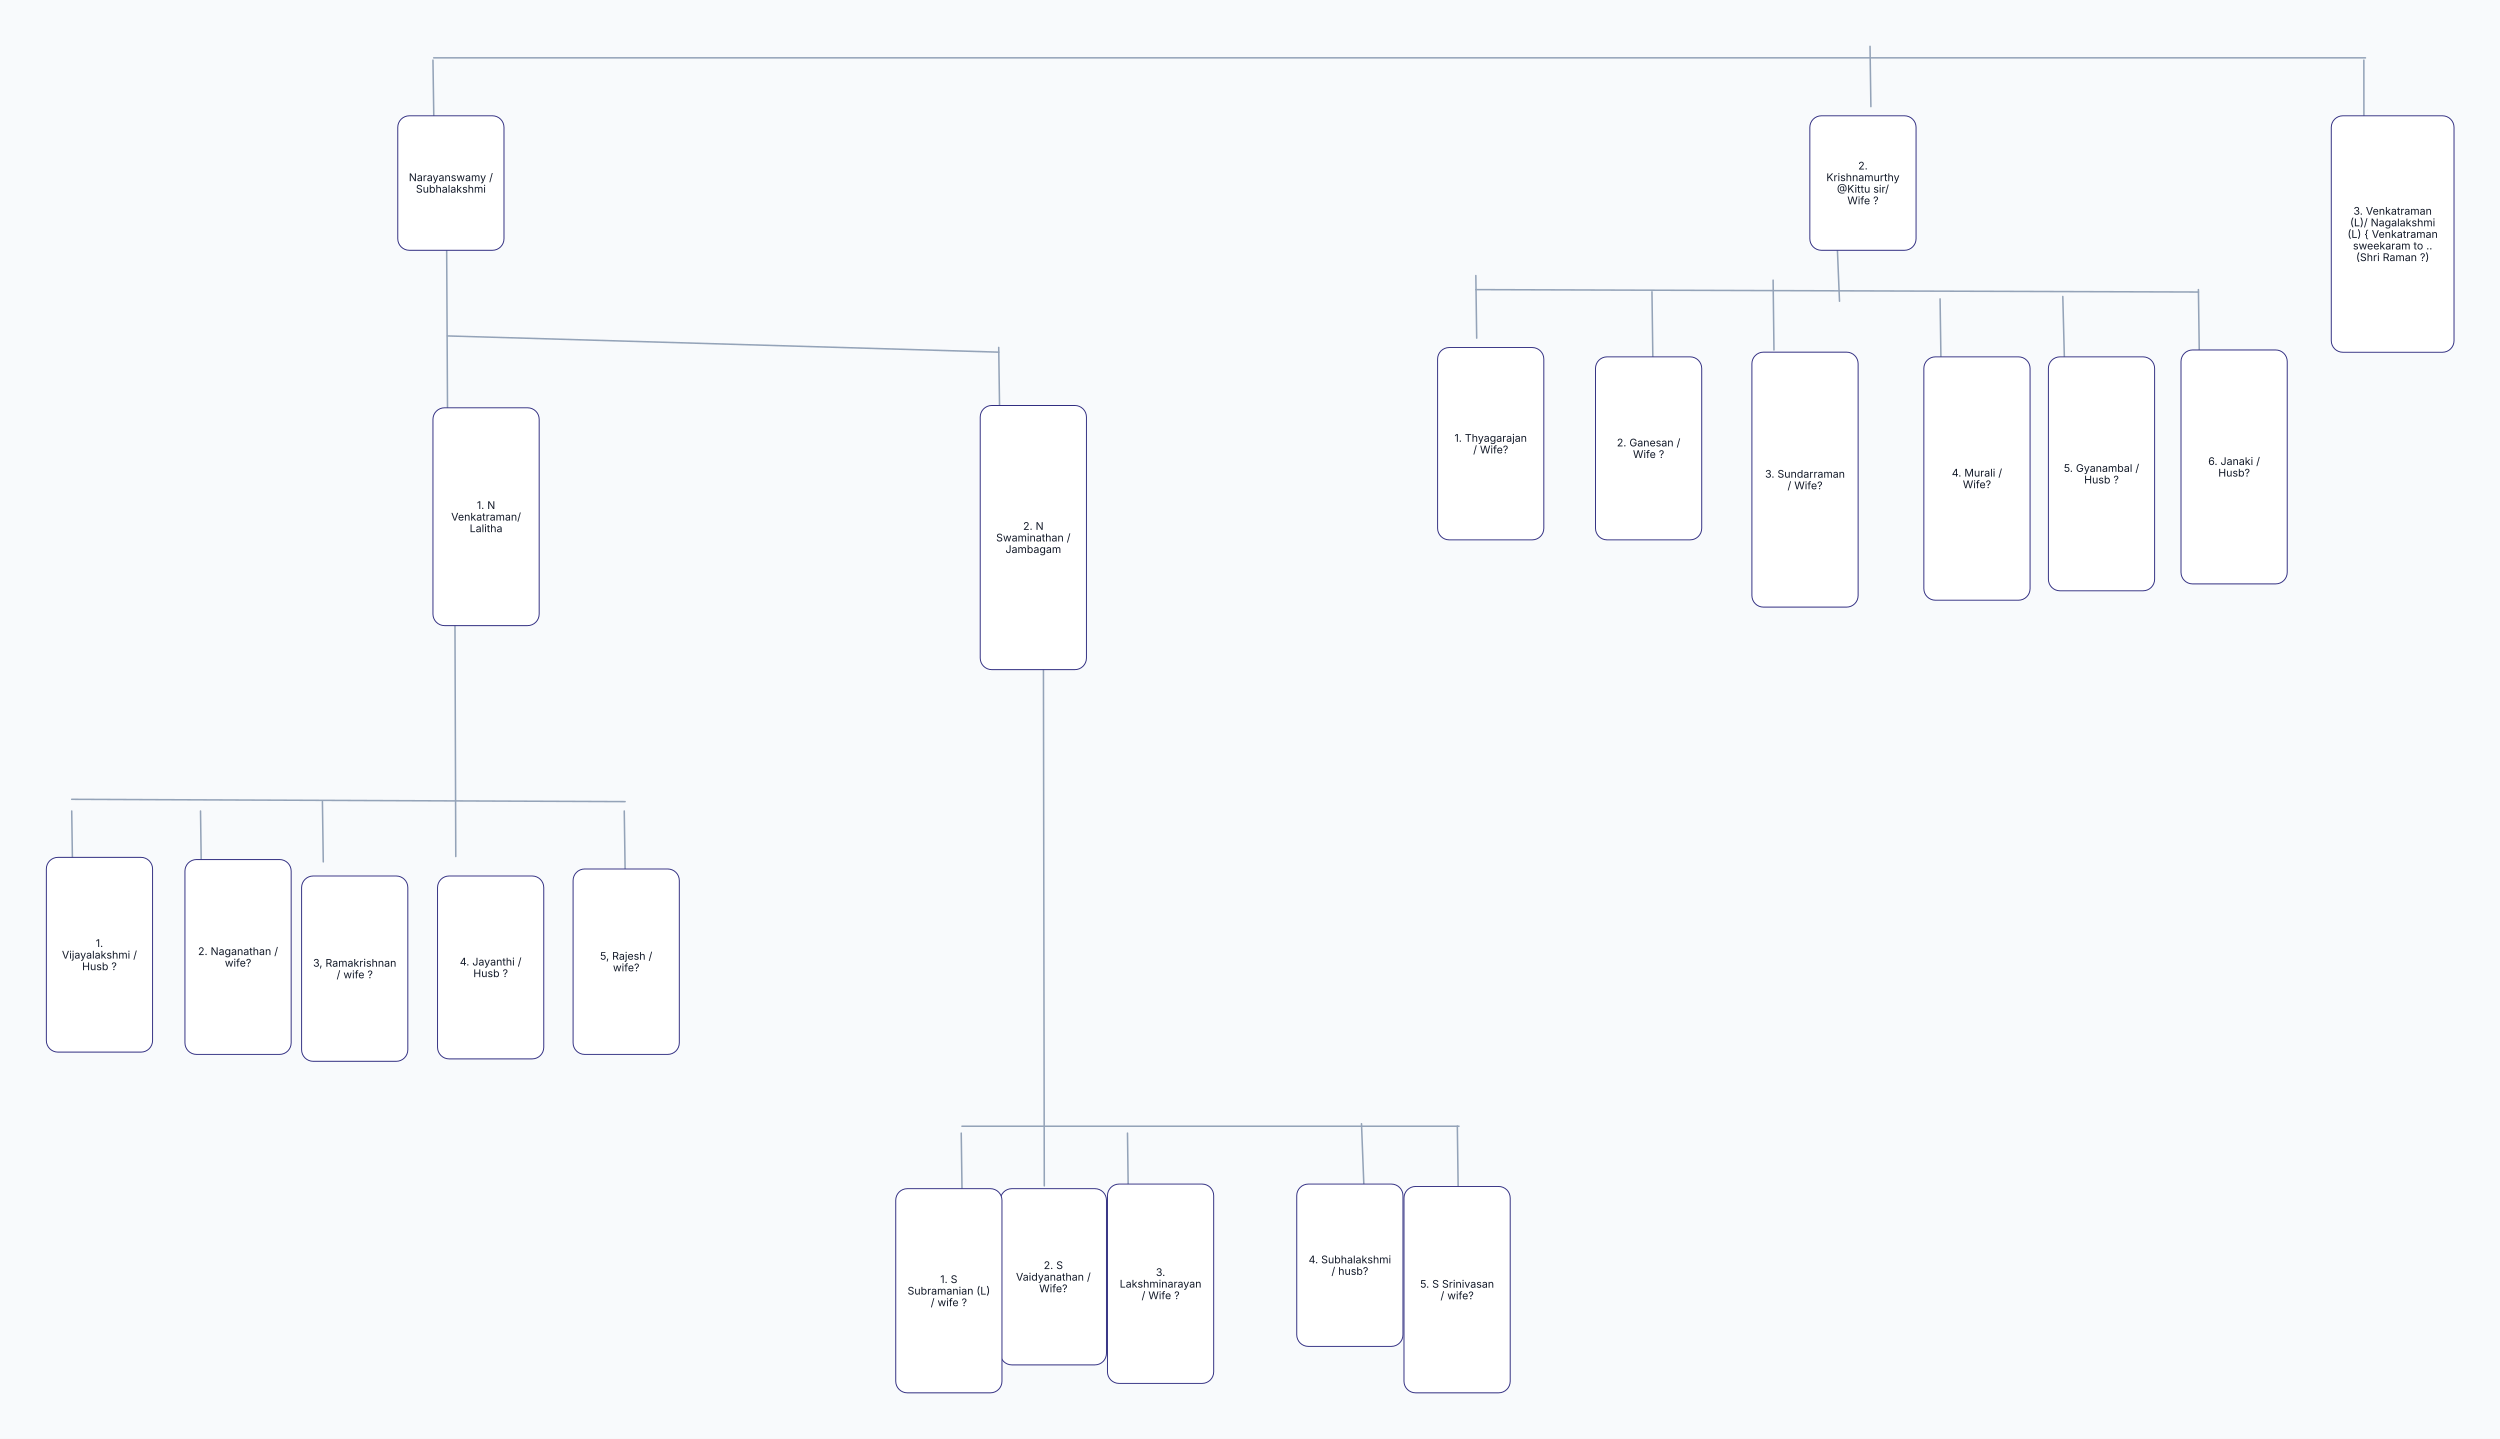
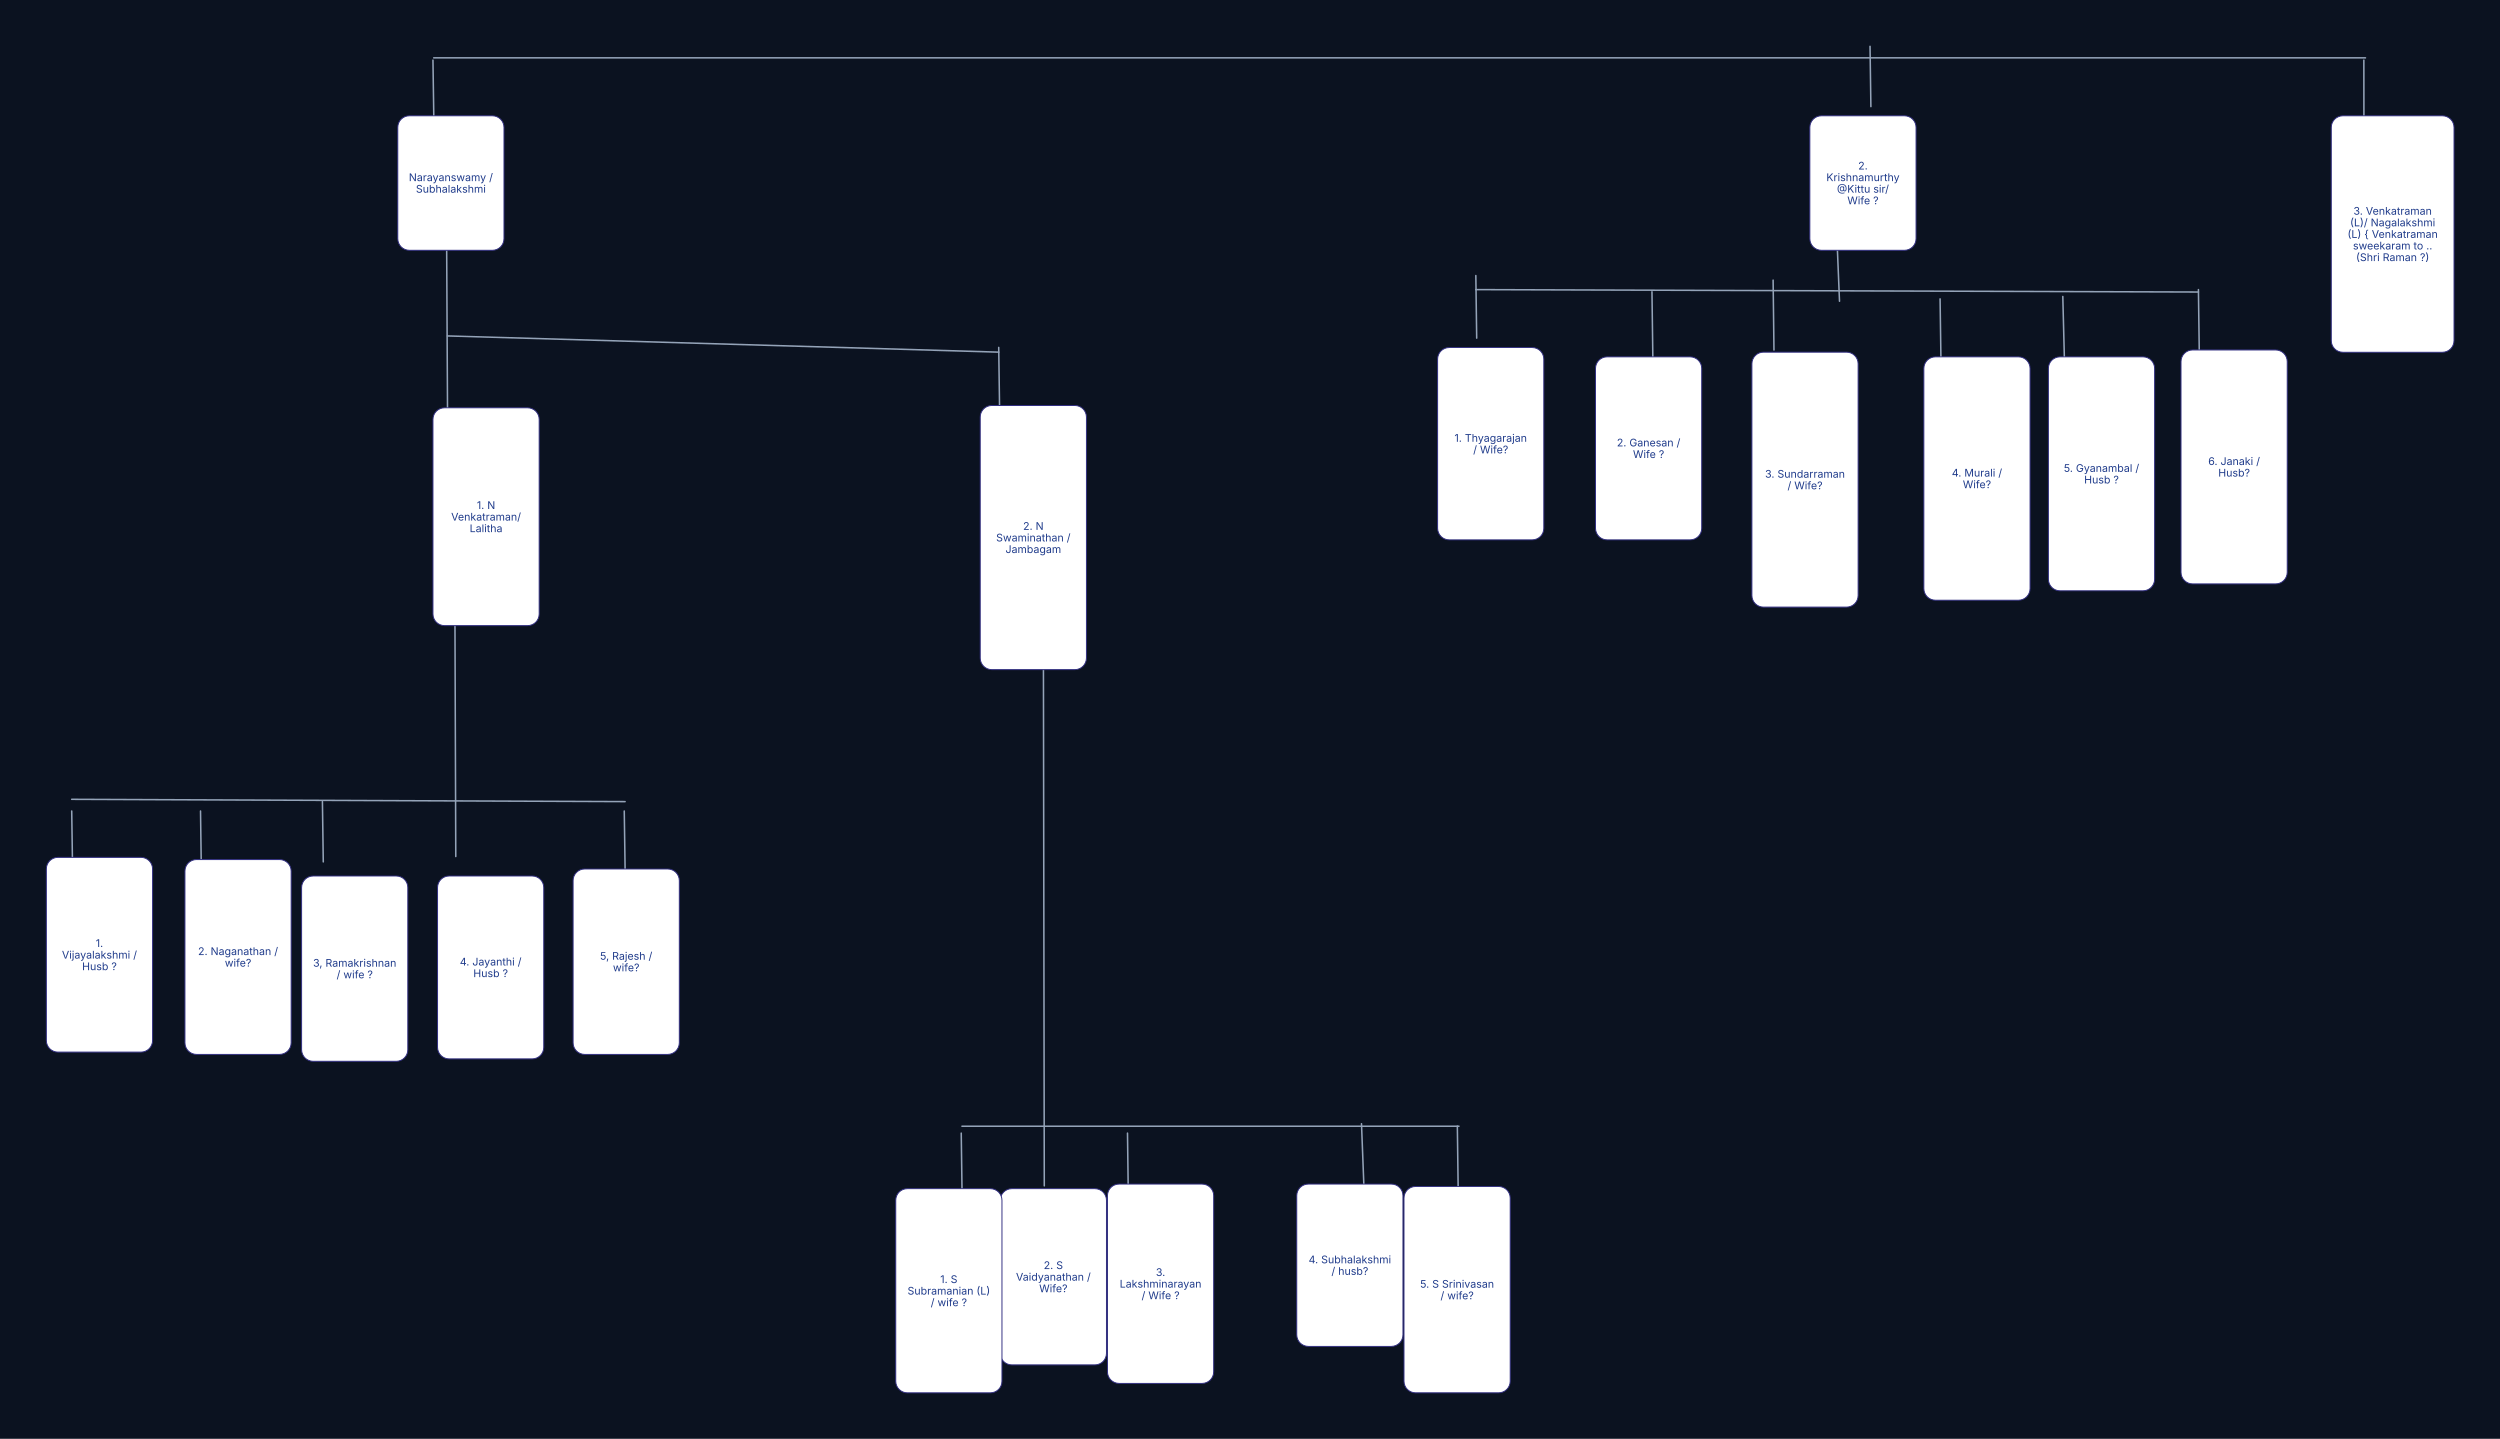
<svg xmlns="http://www.w3.org/2000/svg" width="2589" height="1490" viewBox="0 0 2589 1490" role="img" aria-labelledby="title desc">
-   <rect x="0" y="0" width="2589" height="1490" fill="#f8fafc" />
+   <rect x="0" y="0" width="2589" height="1490" fill="#0b1220" />
  <line x1="1034.27" y1="359.81" x2="1035.15" y2="422.19" stroke="#94a3b8" stroke-width="1.6" stroke-linecap="round" />
  <line x1="462.54" y1="251.72" x2="463.43" y2="422.31" stroke="#94a3b8" stroke-width="1.6" stroke-linecap="round" />
  <line x1="463.36" y1="347.89" x2="1034.34" y2="364.69" stroke="#94a3b8" stroke-width="1.6" stroke-linecap="round" />
  <line x1="471.15" y1="640.74" x2="472.00" y2="886.98" stroke="#94a3b8" stroke-width="1.6" stroke-linecap="round" />
  <line x1="74.27" y1="827.77" x2="647.33" y2="830.15" stroke="#94a3b8" stroke-width="1.6" stroke-linecap="round" />
  <line x1="333.90" y1="830.15" x2="334.78" y2="892.54" stroke="#94a3b8" stroke-width="1.6" stroke-linecap="round" />
  <line x1="1167.63" y1="1173.49" x2="1168.44" y2="1236.09" stroke="#94a3b8" stroke-width="1.6" stroke-linecap="round" />
  <line x1="996.24" y1="1166.34" x2="1510.89" y2="1166.34" stroke="#94a3b8" stroke-width="1.6" stroke-linecap="round" />
  <line x1="995.46" y1="1173.49" x2="996.31" y2="1236.09" stroke="#94a3b8" stroke-width="1.6" stroke-linecap="round" />
  <line x1="1080.58" y1="688.95" x2="1081.46" y2="1228.04" stroke="#94a3b8" stroke-width="1.6" stroke-linecap="round" />
  <line x1="1409.96" y1="1163.74" x2="1412.37" y2="1226.12" stroke="#94a3b8" stroke-width="1.6" stroke-linecap="round" />
  <line x1="1509.22" y1="1166.23" x2="1510.11" y2="1233.49" stroke="#94a3b8" stroke-width="1.6" stroke-linecap="round" />
  <line x1="1936.61" y1="48.00" x2="1937.49" y2="110.38" stroke="#94a3b8" stroke-width="1.6" stroke-linecap="round" />
  <line x1="2448.00" y1="62.31" x2="2448.07" y2="122.42" stroke="#94a3b8" stroke-width="1.6" stroke-linecap="round" />
  <line x1="1902.54" y1="251.83" x2="1904.99" y2="311.94" stroke="#94a3b8" stroke-width="1.6" stroke-linecap="round" />
  <line x1="74.27" y1="839.92" x2="75.15" y2="900.15" stroke="#94a3b8" stroke-width="1.6" stroke-linecap="round" />
  <line x1="207.66" y1="839.92" x2="208.48" y2="900.15" stroke="#94a3b8" stroke-width="1.6" stroke-linecap="round" />
  <line x1="646.48" y1="839.92" x2="647.36" y2="900.15" stroke="#94a3b8" stroke-width="1.6" stroke-linecap="round" />
  <line x1="449.19" y1="59.92" x2="2449.67" y2="59.92" stroke="#94a3b8" stroke-width="1.6" stroke-linecap="round" />
  <line x1="448.37" y1="62.31" x2="449.26" y2="122.42" stroke="#94a3b8" stroke-width="1.6" stroke-linecap="round" />
  <line x1="1528.37" y1="285.39" x2="1529.26" y2="350.15" stroke="#94a3b8" stroke-width="1.6" stroke-linecap="round" />
  <line x1="1710.78" y1="302.19" x2="1711.67" y2="369.56" stroke="#94a3b8" stroke-width="1.6" stroke-linecap="round" />
  <line x1="1836.24" y1="290.15" x2="1837.12" y2="362.42" stroke="#94a3b8" stroke-width="1.6" stroke-linecap="round" />
  <line x1="2009.15" y1="309.56" x2="2010.04" y2="372.06" stroke="#94a3b8" stroke-width="1.6" stroke-linecap="round" />
  <line x1="2136.24" y1="307.07" x2="2137.90" y2="372.06" stroke="#94a3b8" stroke-width="1.6" stroke-linecap="round" />
  <line x1="2276.68" y1="299.92" x2="2277.57" y2="364.91" stroke="#94a3b8" stroke-width="1.6" stroke-linecap="round" />
  <line x1="1528.37" y1="299.92" x2="2276.72" y2="302.42" stroke="#94a3b8" stroke-width="1.6" stroke-linecap="round" />
  <rect x="411.93" y="119.92" width="110.00" height="139.28" rx="12" ry="12" fill="#ffffff" stroke="#312e81" stroke-width="1" />
-   <text x="466.93" y="187.56" text-anchor="middle" font-family="Inter, sans-serif" font-size="11" fill="#111827">Narayanswamy /</text>
-   <text x="466.93" y="199.56" text-anchor="middle" font-family="Inter, sans-serif" font-size="11" fill="#111827">Subhalakshmi</text>
+   <text x="466.93" y="187.56" text-anchor="middle" font-family="Inter, sans-serif" font-size="11" fill="#1e3a8a">Narayanswamy /</text>
+   <text x="466.93" y="199.56" text-anchor="middle" font-family="Inter, sans-serif" font-size="11" fill="#1e3a8a">Subhalakshmi</text>
  <rect x="448.37" y="422.31" width="110.00" height="225.58" rx="12" ry="12" fill="#ffffff" stroke="#312e81" stroke-width="1" />
-   <text x="503.37" y="527.10" text-anchor="middle" font-family="Inter, sans-serif" font-size="11" fill="#111827">1. N</text>
-   <text x="503.37" y="539.10" text-anchor="middle" font-family="Inter, sans-serif" font-size="11" fill="#111827">Venkatraman/</text>
-   <text x="503.37" y="551.10" text-anchor="middle" font-family="Inter, sans-serif" font-size="11" fill="#111827">Lalitha</text>
+   <text x="503.37" y="527.10" text-anchor="middle" font-family="Inter, sans-serif" font-size="11" fill="#1e3a8a">1. N</text>
+   <text x="503.37" y="539.10" text-anchor="middle" font-family="Inter, sans-serif" font-size="11" fill="#1e3a8a">Venkatraman/</text>
+   <text x="503.37" y="551.10" text-anchor="middle" font-family="Inter, sans-serif" font-size="11" fill="#1e3a8a">Lalitha</text>
  <rect x="1015.12" y="419.92" width="110.00" height="273.56" rx="12" ry="12" fill="#ffffff" stroke="#312e81" stroke-width="1" />
-   <text x="1070.12" y="548.71" text-anchor="middle" font-family="Inter, sans-serif" font-size="11" fill="#111827">2. N</text>
-   <text x="1070.12" y="560.71" text-anchor="middle" font-family="Inter, sans-serif" font-size="11" fill="#111827">Swaminathan /</text>
-   <text x="1070.12" y="572.71" text-anchor="middle" font-family="Inter, sans-serif" font-size="11" fill="#111827">Jambagam</text>
+   <text x="1070.12" y="548.71" text-anchor="middle" font-family="Inter, sans-serif" font-size="11" fill="#1e3a8a">2. N</text>
+   <text x="1070.12" y="560.71" text-anchor="middle" font-family="Inter, sans-serif" font-size="11" fill="#1e3a8a">Swaminathan /</text>
+   <text x="1070.12" y="572.71" text-anchor="middle" font-family="Inter, sans-serif" font-size="11" fill="#1e3a8a">Jambagam</text>
  <rect x="191.53" y="890.15" width="110.00" height="201.79" rx="12" ry="12" fill="#ffffff" stroke="#312e81" stroke-width="1" />
-   <text x="246.53" y="989.05" text-anchor="middle" font-family="Inter, sans-serif" font-size="11" fill="#111827">2. Naganathan /</text>
-   <text x="246.53" y="1001.05" text-anchor="middle" font-family="Inter, sans-serif" font-size="11" fill="#111827">wife?</text>
+   <text x="246.53" y="989.05" text-anchor="middle" font-family="Inter, sans-serif" font-size="11" fill="#1e3a8a">2. Naganathan /</text>
+   <text x="246.53" y="1001.05" text-anchor="middle" font-family="Inter, sans-serif" font-size="11" fill="#1e3a8a">wife?</text>
  <rect x="48.00" y="887.89" width="110.00" height="201.68" rx="12" ry="12" fill="#ffffff" stroke="#312e81" stroke-width="1" />
-   <text x="103.00" y="980.72" text-anchor="middle" font-family="Inter, sans-serif" font-size="11" fill="#111827">1.</text>
-   <text x="103.00" y="992.72" text-anchor="middle" font-family="Inter, sans-serif" font-size="11" fill="#111827">Vijayalakshmi /</text>
-   <text x="103.00" y="1004.72" text-anchor="middle" font-family="Inter, sans-serif" font-size="11" fill="#111827">Husb ?</text>
+   <text x="103.00" y="980.72" text-anchor="middle" font-family="Inter, sans-serif" font-size="11" fill="#1e3a8a">1.</text>
+   <text x="103.00" y="992.72" text-anchor="middle" font-family="Inter, sans-serif" font-size="11" fill="#1e3a8a">Vijayalakshmi /</text>
+   <text x="103.00" y="1004.72" text-anchor="middle" font-family="Inter, sans-serif" font-size="11" fill="#1e3a8a">Husb ?</text>
  <rect x="1035.86" y="1230.99" width="110.00" height="182.49" rx="12" ry="12" fill="#ffffff" stroke="#312e81" stroke-width="1" />
-   <text x="1090.86" y="1314.24" text-anchor="middle" font-family="Inter, sans-serif" font-size="11" fill="#111827">2. S</text>
-   <text x="1090.86" y="1326.24" text-anchor="middle" font-family="Inter, sans-serif" font-size="11" fill="#111827">Vaidyanathan /</text>
-   <text x="1090.86" y="1338.24" text-anchor="middle" font-family="Inter, sans-serif" font-size="11" fill="#111827">Wife?</text>
+   <text x="1090.86" y="1314.24" text-anchor="middle" font-family="Inter, sans-serif" font-size="11" fill="#1e3a8a">2. S</text>
+   <text x="1090.86" y="1326.24" text-anchor="middle" font-family="Inter, sans-serif" font-size="11" fill="#1e3a8a">Vaidyanathan /</text>
+   <text x="1090.86" y="1338.24" text-anchor="middle" font-family="Inter, sans-serif" font-size="11" fill="#1e3a8a">Wife?</text>
  <rect x="927.63" y="1230.99" width="110.00" height="211.43" rx="12" ry="12" fill="#ffffff" stroke="#312e81" stroke-width="1" />
-   <text x="982.63" y="1328.71" text-anchor="middle" font-family="Inter, sans-serif" font-size="11" fill="#111827">1. S</text>
-   <text x="982.63" y="1340.71" text-anchor="middle" font-family="Inter, sans-serif" font-size="11" fill="#111827">Subramanian (L)</text>
-   <text x="982.63" y="1352.71" text-anchor="middle" font-family="Inter, sans-serif" font-size="11" fill="#111827">/ wife ?</text>
+   <text x="982.63" y="1328.71" text-anchor="middle" font-family="Inter, sans-serif" font-size="11" fill="#1e3a8a">1. S</text>
+   <text x="982.63" y="1340.71" text-anchor="middle" font-family="Inter, sans-serif" font-size="11" fill="#1e3a8a">Subramanian (L)</text>
+   <text x="982.63" y="1352.71" text-anchor="middle" font-family="Inter, sans-serif" font-size="11" fill="#1e3a8a">/ wife ?</text>
  <rect x="1146.89" y="1226.23" width="110.00" height="206.42" rx="12" ry="12" fill="#ffffff" stroke="#312e81" stroke-width="1" />
-   <text x="1201.89" y="1321.44" text-anchor="middle" font-family="Inter, sans-serif" font-size="11" fill="#111827">3.</text>
-   <text x="1201.89" y="1333.44" text-anchor="middle" font-family="Inter, sans-serif" font-size="11" fill="#111827">Lakshminarayan</text>
-   <text x="1201.89" y="1345.44" text-anchor="middle" font-family="Inter, sans-serif" font-size="11" fill="#111827">/ Wife ?</text>
+   <text x="1201.89" y="1321.44" text-anchor="middle" font-family="Inter, sans-serif" font-size="11" fill="#1e3a8a">3.</text>
+   <text x="1201.89" y="1333.44" text-anchor="middle" font-family="Inter, sans-serif" font-size="11" fill="#1e3a8a">Lakshminarayan</text>
+   <text x="1201.89" y="1345.44" text-anchor="middle" font-family="Inter, sans-serif" font-size="11" fill="#1e3a8a">/ Wife ?</text>
  <rect x="1342.91" y="1226.23" width="110.00" height="168.09" rx="12" ry="12" fill="#ffffff" stroke="#312e81" stroke-width="1" />
-   <text x="1397.91" y="1308.28" text-anchor="middle" font-family="Inter, sans-serif" font-size="11" fill="#111827">4. Subhalakshmi</text>
-   <text x="1397.91" y="1320.28" text-anchor="middle" font-family="Inter, sans-serif" font-size="11" fill="#111827">/ husb?</text>
+   <text x="1397.91" y="1308.28" text-anchor="middle" font-family="Inter, sans-serif" font-size="11" fill="#1e3a8a">4. Subhalakshmi</text>
+   <text x="1397.91" y="1320.28" text-anchor="middle" font-family="Inter, sans-serif" font-size="11" fill="#1e3a8a">/ husb?</text>
  <rect x="1453.97" y="1228.72" width="110.00" height="213.69" rx="12" ry="12" fill="#ffffff" stroke="#312e81" stroke-width="1" />
-   <text x="1508.97" y="1333.57" text-anchor="middle" font-family="Inter, sans-serif" font-size="11" fill="#111827">5. S Srinivasan</text>
-   <text x="1508.97" y="1345.57" text-anchor="middle" font-family="Inter, sans-serif" font-size="11" fill="#111827">/ wife?</text>
+   <text x="1508.97" y="1333.57" text-anchor="middle" font-family="Inter, sans-serif" font-size="11" fill="#1e3a8a">5. S Srinivasan</text>
+   <text x="1508.97" y="1345.57" text-anchor="middle" font-family="Inter, sans-serif" font-size="11" fill="#1e3a8a">/ wife?</text>
  <rect x="2121.32" y="369.56" width="110.00" height="242.27" rx="12" ry="12" fill="#ffffff" stroke="#312e81" stroke-width="1" />
-   <text x="2176.32" y="488.70" text-anchor="middle" font-family="Inter, sans-serif" font-size="11" fill="#111827">5. Gyanambal /</text>
-   <text x="2176.32" y="500.70" text-anchor="middle" font-family="Inter, sans-serif" font-size="11" fill="#111827">Husb ?</text>
+   <text x="2176.32" y="488.70" text-anchor="middle" font-family="Inter, sans-serif" font-size="11" fill="#1e3a8a">5. Gyanambal /</text>
+   <text x="2176.32" y="500.70" text-anchor="middle" font-family="Inter, sans-serif" font-size="11" fill="#1e3a8a">Husb ?</text>
  <rect x="2258.65" y="362.42" width="110.00" height="242.27" rx="12" ry="12" fill="#ffffff" stroke="#312e81" stroke-width="1" />
-   <text x="2313.65" y="481.55" text-anchor="middle" font-family="Inter, sans-serif" font-size="11" fill="#111827">6. Janaki /</text>
-   <text x="2313.65" y="493.55" text-anchor="middle" font-family="Inter, sans-serif" font-size="11" fill="#111827">Husb?</text>
+   <text x="2313.65" y="481.55" text-anchor="middle" font-family="Inter, sans-serif" font-size="11" fill="#1e3a8a">6. Janaki /</text>
+   <text x="2313.65" y="493.55" text-anchor="middle" font-family="Inter, sans-serif" font-size="11" fill="#1e3a8a">Husb?</text>
  <rect x="1652.30" y="369.56" width="110.00" height="189.52" rx="12" ry="12" fill="#ffffff" stroke="#312e81" stroke-width="1" />
-   <text x="1707.30" y="462.32" text-anchor="middle" font-family="Inter, sans-serif" font-size="11" fill="#111827">2. Ganesan /</text>
-   <text x="1707.30" y="474.32" text-anchor="middle" font-family="Inter, sans-serif" font-size="11" fill="#111827">Wife ?</text>
+   <text x="1707.30" y="462.32" text-anchor="middle" font-family="Inter, sans-serif" font-size="11" fill="#1e3a8a">2. Ganesan /</text>
+   <text x="1707.30" y="474.32" text-anchor="middle" font-family="Inter, sans-serif" font-size="11" fill="#1e3a8a">Wife ?</text>
  <rect x="1488.78" y="359.92" width="110.00" height="199.16" rx="12" ry="12" fill="#ffffff" stroke="#312e81" stroke-width="1" />
-   <text x="1543.78" y="457.51" text-anchor="middle" font-family="Inter, sans-serif" font-size="11" fill="#111827">1. Thyagarajan</text>
-   <text x="1543.78" y="469.51" text-anchor="middle" font-family="Inter, sans-serif" font-size="11" fill="#111827">/ Wife?</text>
+   <text x="1543.78" y="457.51" text-anchor="middle" font-family="Inter, sans-serif" font-size="11" fill="#1e3a8a">1. Thyagarajan</text>
+   <text x="1543.78" y="469.51" text-anchor="middle" font-family="Inter, sans-serif" font-size="11" fill="#1e3a8a">/ Wife?</text>
  <rect x="1992.34" y="369.56" width="110.00" height="252.02" rx="12" ry="12" fill="#ffffff" stroke="#312e81" stroke-width="1" />
-   <text x="2047.34" y="493.57" text-anchor="middle" font-family="Inter, sans-serif" font-size="11" fill="#111827">4. Murali /</text>
-   <text x="2047.34" y="505.57" text-anchor="middle" font-family="Inter, sans-serif" font-size="11" fill="#111827">Wife?</text>
+   <text x="2047.34" y="493.57" text-anchor="middle" font-family="Inter, sans-serif" font-size="11" fill="#1e3a8a">4. Murali /</text>
+   <text x="2047.34" y="505.57" text-anchor="middle" font-family="Inter, sans-serif" font-size="11" fill="#1e3a8a">Wife?</text>
  <rect x="1814.27" y="364.69" width="110.00" height="264.04" rx="12" ry="12" fill="#ffffff" stroke="#312e81" stroke-width="1" />
-   <text x="1869.27" y="494.71" text-anchor="middle" font-family="Inter, sans-serif" font-size="11" fill="#111827">3. Sundarraman</text>
-   <text x="1869.27" y="506.71" text-anchor="middle" font-family="Inter, sans-serif" font-size="11" fill="#111827">/ Wife?</text>
+   <text x="1869.27" y="494.71" text-anchor="middle" font-family="Inter, sans-serif" font-size="11" fill="#1e3a8a">3. Sundarraman</text>
+   <text x="1869.27" y="506.71" text-anchor="middle" font-family="Inter, sans-serif" font-size="11" fill="#1e3a8a">/ Wife?</text>
  <rect x="453.12" y="907.18" width="110.00" height="189.41" rx="12" ry="12" fill="#ffffff" stroke="#312e81" stroke-width="1" />
-   <text x="508.12" y="999.89" text-anchor="middle" font-family="Inter, sans-serif" font-size="11" fill="#111827">4. Jayanthi /</text>
-   <text x="508.12" y="1011.89" text-anchor="middle" font-family="Inter, sans-serif" font-size="11" fill="#111827">Husb ?</text>
+   <text x="508.12" y="999.89" text-anchor="middle" font-family="Inter, sans-serif" font-size="11" fill="#1e3a8a">4. Jayanthi /</text>
+   <text x="508.12" y="1011.89" text-anchor="middle" font-family="Inter, sans-serif" font-size="11" fill="#1e3a8a">Husb ?</text>
  <rect x="312.34" y="907.18" width="110.00" height="191.91" rx="12" ry="12" fill="#ffffff" stroke="#312e81" stroke-width="1" />
-   <text x="367.34" y="1001.13" text-anchor="middle" font-family="Inter, sans-serif" font-size="11" fill="#111827">3, Ramakrishnan</text>
-   <text x="367.34" y="1013.13" text-anchor="middle" font-family="Inter, sans-serif" font-size="11" fill="#111827">/ wife ?</text>
+   <text x="367.34" y="1001.13" text-anchor="middle" font-family="Inter, sans-serif" font-size="11" fill="#1e3a8a">3, Ramakrishnan</text>
+   <text x="367.34" y="1013.13" text-anchor="middle" font-family="Inter, sans-serif" font-size="11" fill="#1e3a8a">/ wife ?</text>
  <rect x="593.49" y="899.92" width="110.00" height="192.02" rx="12" ry="12" fill="#ffffff" stroke="#312e81" stroke-width="1" />
-   <text x="648.49" y="993.93" text-anchor="middle" font-family="Inter, sans-serif" font-size="11" fill="#111827">5, Rajesh  /</text>
-   <text x="648.49" y="1005.93" text-anchor="middle" font-family="Inter, sans-serif" font-size="11" fill="#111827">wife?</text>
+   <text x="648.49" y="993.93" text-anchor="middle" font-family="Inter, sans-serif" font-size="11" fill="#1e3a8a">5, Rajesh  /</text>
+   <text x="648.49" y="1005.93" text-anchor="middle" font-family="Inter, sans-serif" font-size="11" fill="#1e3a8a">wife?</text>
  <rect x="1874.27" y="119.92" width="110.00" height="139.28" rx="12" ry="12" fill="#ffffff" stroke="#312e81" stroke-width="1" />
-   <text x="1929.27" y="175.56" text-anchor="middle" font-family="Inter, sans-serif" font-size="11" fill="#111827">2.</text>
-   <text x="1929.27" y="187.56" text-anchor="middle" font-family="Inter, sans-serif" font-size="11" fill="#111827">Krishnamurthy</text>
-   <text x="1929.27" y="199.56" text-anchor="middle" font-family="Inter, sans-serif" font-size="11" fill="#111827">@Kittu sir/</text>
-   <text x="1929.27" y="211.56" text-anchor="middle" font-family="Inter, sans-serif" font-size="11" fill="#111827">Wife ?</text>
+   <text x="1929.27" y="175.56" text-anchor="middle" font-family="Inter, sans-serif" font-size="11" fill="#1e3a8a">2.</text>
+   <text x="1929.27" y="187.56" text-anchor="middle" font-family="Inter, sans-serif" font-size="11" fill="#1e3a8a">Krishnamurthy</text>
+   <text x="1929.27" y="199.56" text-anchor="middle" font-family="Inter, sans-serif" font-size="11" fill="#1e3a8a">@Kittu sir/</text>
+   <text x="1929.27" y="211.56" text-anchor="middle" font-family="Inter, sans-serif" font-size="11" fill="#1e3a8a">Wife ?</text>
  <rect x="2414.27" y="119.92" width="127.12" height="244.88" rx="12" ry="12" fill="#ffffff" stroke="#312e81" stroke-width="1" />
-   <text x="2477.83" y="222.36" text-anchor="middle" font-family="Inter, sans-serif" font-size="11" fill="#111827">3. Venkatraman</text>
-   <text x="2477.83" y="234.36" text-anchor="middle" font-family="Inter, sans-serif" font-size="11" fill="#111827">(L)/ Nagalakshmi</text>
-   <text x="2477.83" y="246.36" text-anchor="middle" font-family="Inter, sans-serif" font-size="11" fill="#111827">(L) { Venkatraman</text>
-   <text x="2477.83" y="258.36" text-anchor="middle" font-family="Inter, sans-serif" font-size="11" fill="#111827">sweekaram to ..</text>
-   <text x="2477.83" y="270.36" text-anchor="middle" font-family="Inter, sans-serif" font-size="11" fill="#111827">(Shri Raman ?)</text>
+   <text x="2477.83" y="222.36" text-anchor="middle" font-family="Inter, sans-serif" font-size="11" fill="#1e3a8a">3. Venkatraman</text>
+   <text x="2477.83" y="234.36" text-anchor="middle" font-family="Inter, sans-serif" font-size="11" fill="#1e3a8a">(L)/ Nagalakshmi</text>
+   <text x="2477.83" y="246.36" text-anchor="middle" font-family="Inter, sans-serif" font-size="11" fill="#1e3a8a">(L) { Venkatraman</text>
+   <text x="2477.83" y="258.36" text-anchor="middle" font-family="Inter, sans-serif" font-size="11" fill="#1e3a8a">sweekaram to ..</text>
+   <text x="2477.83" y="270.36" text-anchor="middle" font-family="Inter, sans-serif" font-size="11" fill="#1e3a8a">(Shri Raman ?)</text>
</svg>
